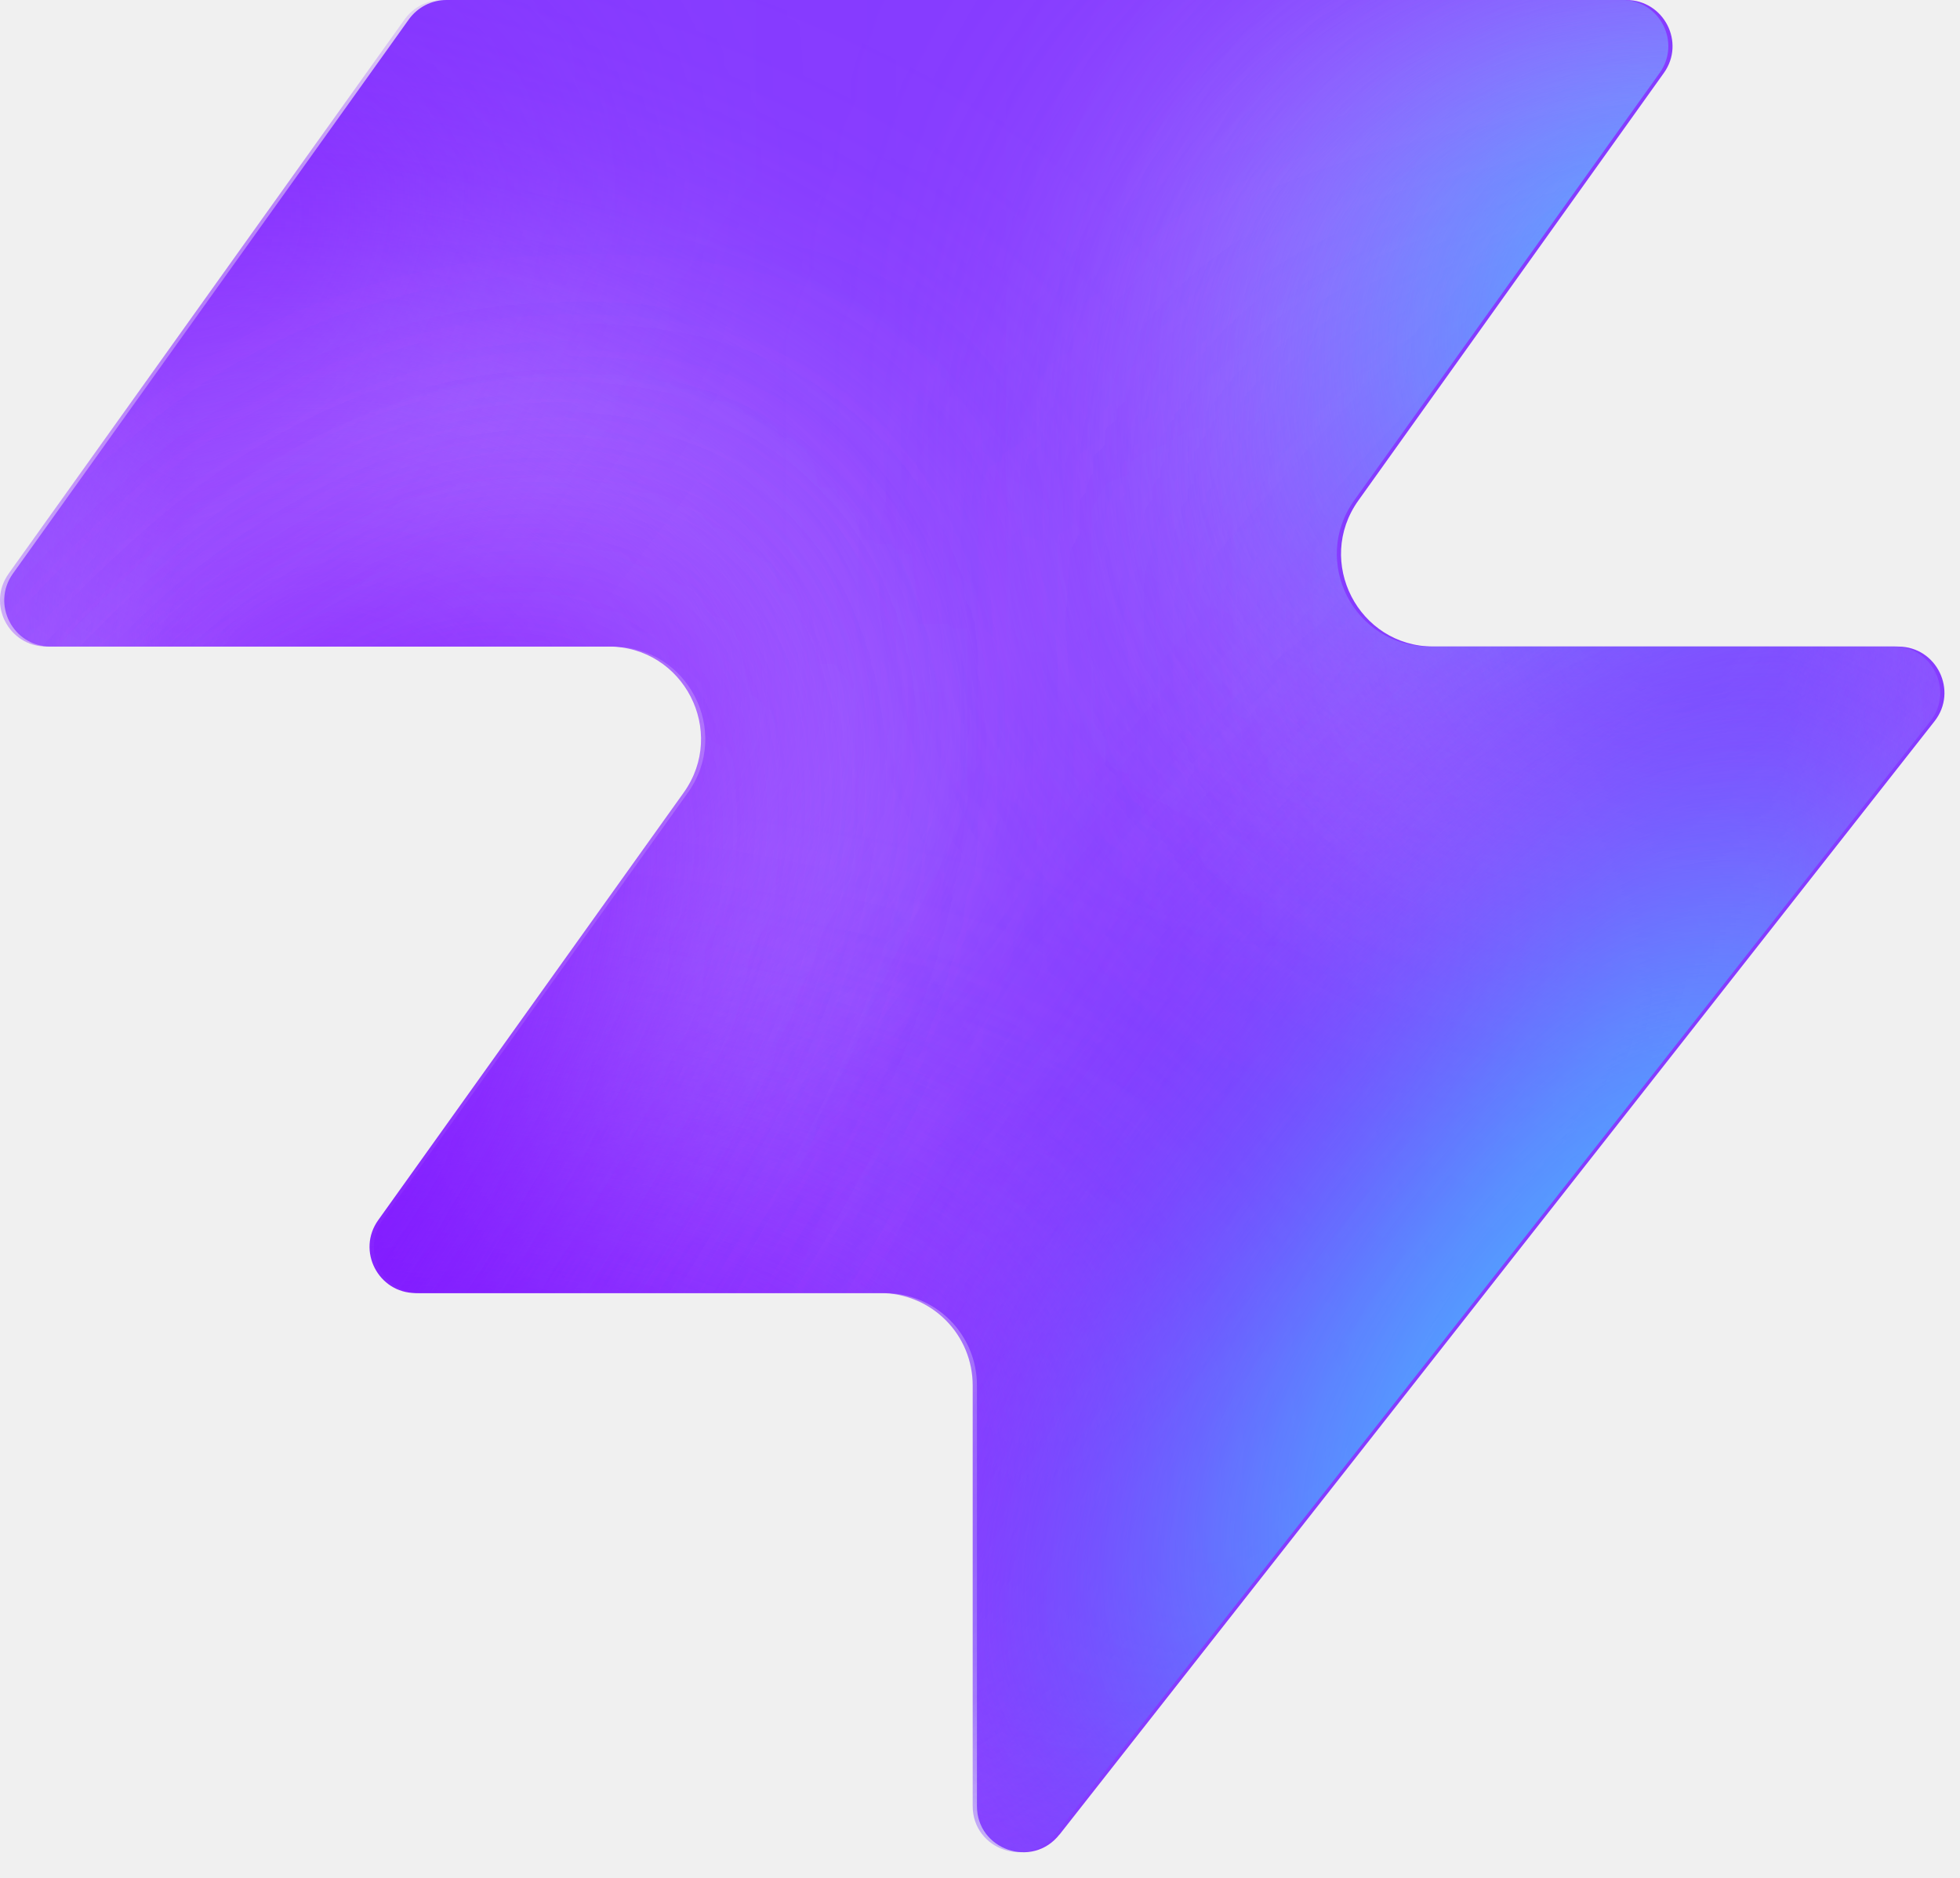
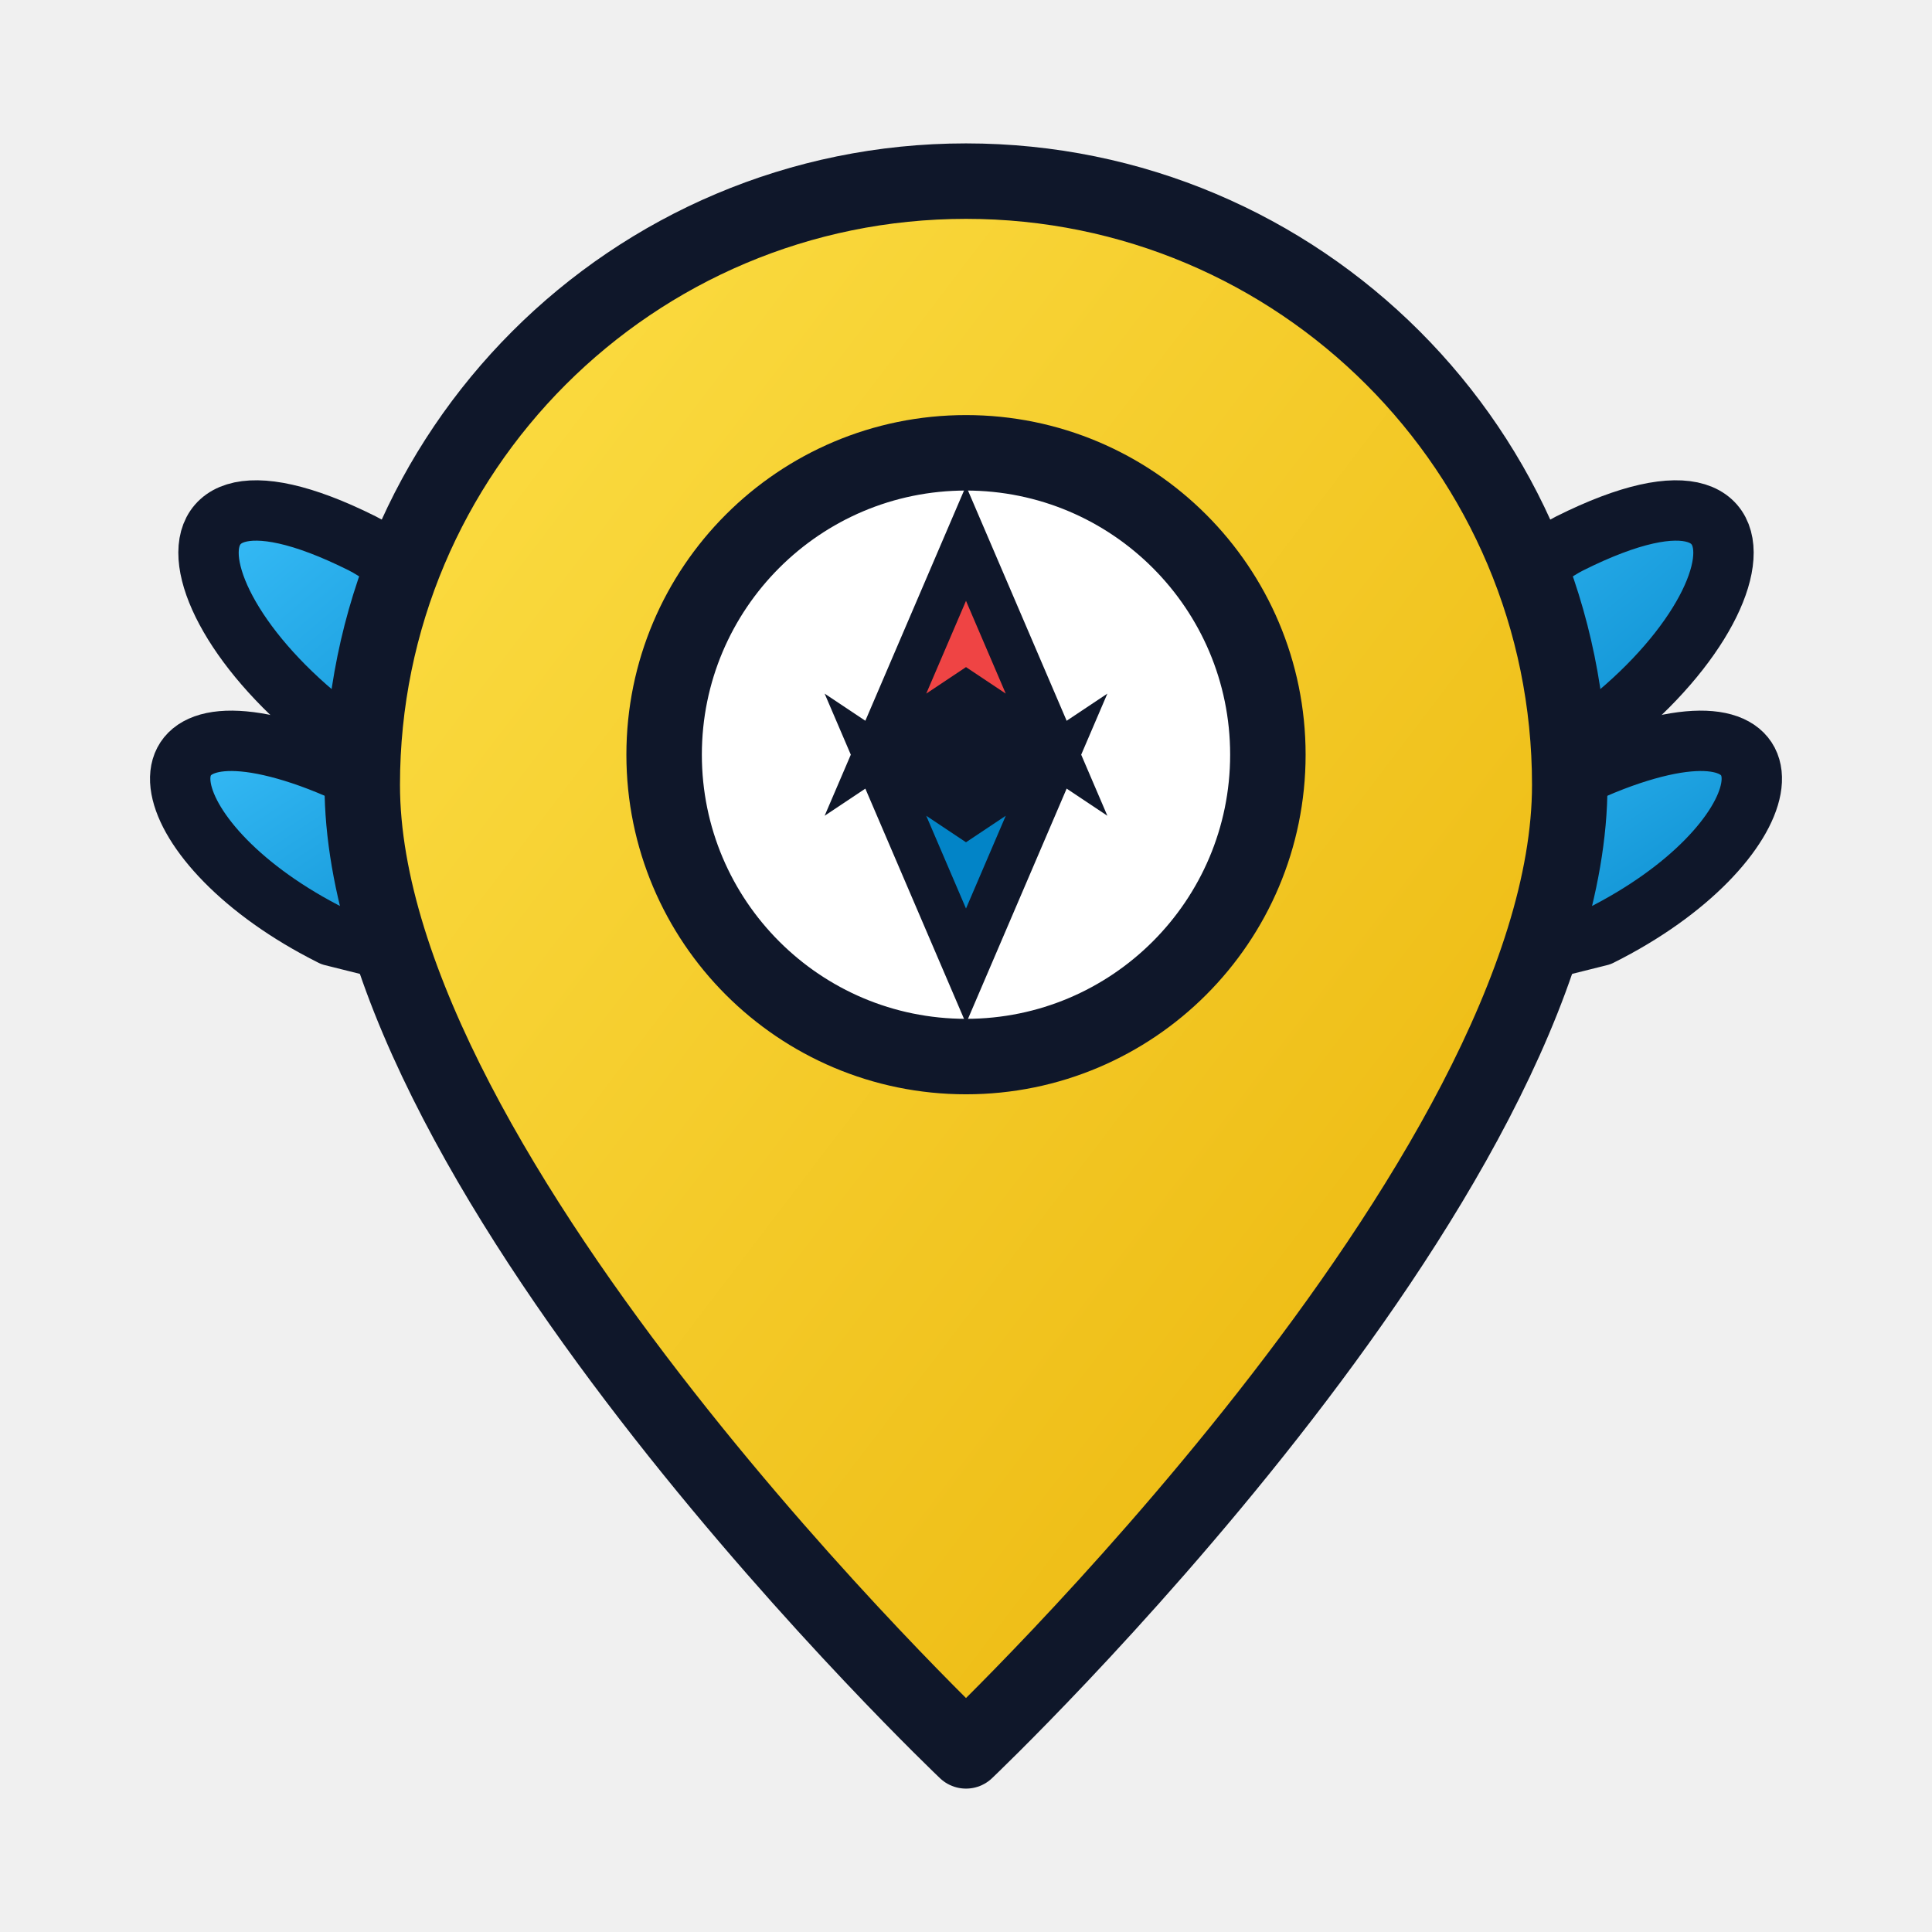
- <svg xmlns="http://www.w3.org/2000/svg" width="48" height="46" fill="none" viewBox="0 0 48 46">
-   <path fill="#863bff" d="M25.946 44.938c-.664.845-2.021.375-2.021-.698V33.937a2.26 2.26 0 0 0-2.262-2.262H10.287c-.92 0-1.456-1.04-.92-1.788l7.48-10.471c1.07-1.497 0-3.578-1.842-3.578H1.237c-.92 0-1.456-1.04-.92-1.788L10.013.474c.214-.297.556-.474.92-.474h28.894c.92 0 1.456 1.04.92 1.788l-7.48 10.471c-1.07 1.498 0 3.579 1.842 3.579h11.377c.943 0 1.473 1.088.89 1.83L25.947 44.94z" style="fill:#863bff;fill:color(display-p3 .525 .23 1);fill-opacity:1" />
-   <mask id="a" width="48" height="46" x="0" y="0" maskUnits="userSpaceOnUse" style="mask-type:alpha">
-     <path fill="#000" d="M25.842 44.938c-.664.844-2.021.375-2.021-.698V33.937a2.26 2.26 0 0 0-2.262-2.262H10.183c-.92 0-1.456-1.04-.92-1.788l7.48-10.471c1.07-1.498 0-3.579-1.842-3.579H1.133c-.92 0-1.456-1.04-.92-1.787L9.91.473c.214-.297.556-.474.92-.474h28.894c.92 0 1.456 1.04.92 1.788l-7.48 10.471c-1.07 1.498 0 3.578 1.842 3.578h11.377c.943 0 1.473 1.088.89 1.832L25.843 44.94z" style="fill:#000;fill-opacity:1" />
-   </mask>
-   <g mask="url(#a)">
-     <g filter="url(#b)">
-       <ellipse cx="5.508" cy="14.704" fill="#ede6ff" rx="5.508" ry="14.704" style="fill:#ede6ff;fill:color(display-p3 .927 .903 1);fill-opacity:1" transform="matrix(.00324 1 1 -.00324 -4.47 31.516)" />
-     </g>
-     <g filter="url(#c)">
-       <ellipse cx="10.399" cy="29.851" fill="#ede6ff" rx="10.399" ry="29.851" style="fill:#ede6ff;fill:color(display-p3 .927 .903 1);fill-opacity:1" transform="matrix(.00324 1 1 -.00324 -39.328 7.883)" />
-     </g>
-     <g filter="url(#d)">
-       <ellipse cx="5.508" cy="30.487" fill="#7e14ff" rx="5.508" ry="30.487" style="fill:#7e14ff;fill:color(display-p3 .492 .077 1);fill-opacity:1" transform="rotate(89.814 -25.913 -14.639)scale(1 -1)" />
-     </g>
-     <g filter="url(#e)">
-       <ellipse cx="5.508" cy="30.599" fill="#7e14ff" rx="5.508" ry="30.599" style="fill:#7e14ff;fill:color(display-p3 .492 .077 1);fill-opacity:1" transform="rotate(89.814 -32.644 -3.334)scale(1 -1)" />
-     </g>
-     <g filter="url(#f)">
-       <ellipse cx="5.508" cy="30.599" fill="#7e14ff" rx="5.508" ry="30.599" style="fill:#7e14ff;fill:color(display-p3 .492 .077 1);fill-opacity:1" transform="matrix(.00324 1 1 -.00324 -34.34 30.47)" />
-     </g>
-     <g filter="url(#g)">
-       <ellipse cx="14.072" cy="22.078" fill="#ede6ff" rx="14.072" ry="22.078" style="fill:#ede6ff;fill:color(display-p3 .927 .903 1);fill-opacity:1" transform="rotate(93.35 24.506 48.493)scale(-1 1)" />
-     </g>
-     <g filter="url(#h)">
-       <ellipse cx="3.47" cy="21.501" fill="#7e14ff" rx="3.47" ry="21.501" style="fill:#7e14ff;fill:color(display-p3 .492 .077 1);fill-opacity:1" transform="rotate(89.009 28.708 47.59)scale(-1 1)" />
-     </g>
-     <g filter="url(#i)">
-       <ellipse cx="3.47" cy="21.501" fill="#7e14ff" rx="3.47" ry="21.501" style="fill:#7e14ff;fill:color(display-p3 .492 .077 1);fill-opacity:1" transform="rotate(89.009 28.708 47.59)scale(-1 1)" />
-     </g>
-     <g filter="url(#j)">
-       <ellipse cx=".387" cy="8.972" fill="#7e14ff" rx="4.407" ry="29.108" style="fill:#7e14ff;fill:color(display-p3 .492 .077 1);fill-opacity:1" transform="rotate(39.51 .387 8.972)" />
-     </g>
-     <g filter="url(#k)">
-       <ellipse cx="47.523" cy="-6.092" fill="#7e14ff" rx="4.407" ry="29.108" style="fill:#7e14ff;fill:color(display-p3 .492 .077 1);fill-opacity:1" transform="rotate(37.892 47.523 -6.092)" />
-     </g>
-     <g filter="url(#l)">
-       <ellipse cx="41.412" cy="6.333" fill="#47bfff" rx="5.971" ry="9.665" style="fill:#47bfff;fill:color(display-p3 .28 .748 1);fill-opacity:1" transform="rotate(37.892 41.412 6.333)" />
-     </g>
-     <g filter="url(#m)">
-       <ellipse cx="-1.879" cy="38.332" fill="#7e14ff" rx="4.407" ry="29.108" style="fill:#7e14ff;fill:color(display-p3 .492 .077 1);fill-opacity:1" transform="rotate(37.892 -1.88 38.332)" />
-     </g>
-     <g filter="url(#n)">
-       <ellipse cx="-1.879" cy="38.332" fill="#7e14ff" rx="4.407" ry="29.108" style="fill:#7e14ff;fill:color(display-p3 .492 .077 1);fill-opacity:1" transform="rotate(37.892 -1.88 38.332)" />
-     </g>
-     <g filter="url(#o)">
-       <ellipse cx="35.651" cy="29.907" fill="#7e14ff" rx="4.407" ry="29.108" style="fill:#7e14ff;fill:color(display-p3 .492 .077 1);fill-opacity:1" transform="rotate(37.892 35.651 29.907)" />
-     </g>
-     <g filter="url(#p)">
-       <ellipse cx="38.418" cy="32.4" fill="#47bfff" rx="5.971" ry="15.297" style="fill:#47bfff;fill:color(display-p3 .28 .748 1);fill-opacity:1" transform="rotate(37.892 38.418 32.4)" />
-     </g>
-   </g>
+ <svg xmlns="http://www.w3.org/2000/svg" viewBox="0 0 64 64" width="64" height="64">
  <defs>
-     <filter id="b" width="60.045" height="41.654" x="-19.77" y="16.149" color-interpolation-filters="sRGB" filterUnits="userSpaceOnUse">
-       <feFlood flood-opacity="0" result="BackgroundImageFix" />
-       <feBlend in="SourceGraphic" in2="BackgroundImageFix" result="shape" />
-       <feGaussianBlur result="effect1_foregroundBlur_2002_17158" stdDeviation="7.659" />
-     </filter>
-     <filter id="c" width="90.34" height="51.437" x="-54.613" y="-7.533" color-interpolation-filters="sRGB" filterUnits="userSpaceOnUse">
-       <feFlood flood-opacity="0" result="BackgroundImageFix" />
-       <feBlend in="SourceGraphic" in2="BackgroundImageFix" result="shape" />
-       <feGaussianBlur result="effect1_foregroundBlur_2002_17158" stdDeviation="7.659" />
-     </filter>
-     <filter id="d" width="79.355" height="29.4" x="-49.64" y="2.03" color-interpolation-filters="sRGB" filterUnits="userSpaceOnUse">
-       <feFlood flood-opacity="0" result="BackgroundImageFix" />
-       <feBlend in="SourceGraphic" in2="BackgroundImageFix" result="shape" />
-       <feGaussianBlur result="effect1_foregroundBlur_2002_17158" stdDeviation="4.596" />
-     </filter>
-     <filter id="e" width="79.579" height="29.4" x="-45.045" y="20.029" color-interpolation-filters="sRGB" filterUnits="userSpaceOnUse">
-       <feFlood flood-opacity="0" result="BackgroundImageFix" />
-       <feBlend in="SourceGraphic" in2="BackgroundImageFix" result="shape" />
-       <feGaussianBlur result="effect1_foregroundBlur_2002_17158" stdDeviation="4.596" />
-     </filter>
-     <filter id="f" width="79.579" height="29.4" x="-43.513" y="21.178" color-interpolation-filters="sRGB" filterUnits="userSpaceOnUse">
-       <feFlood flood-opacity="0" result="BackgroundImageFix" />
-       <feBlend in="SourceGraphic" in2="BackgroundImageFix" result="shape" />
-       <feGaussianBlur result="effect1_foregroundBlur_2002_17158" stdDeviation="4.596" />
-     </filter>
-     <filter id="g" width="74.749" height="58.852" x="15.756" y="-17.901" color-interpolation-filters="sRGB" filterUnits="userSpaceOnUse">
-       <feFlood flood-opacity="0" result="BackgroundImageFix" />
-       <feBlend in="SourceGraphic" in2="BackgroundImageFix" result="shape" />
-       <feGaussianBlur result="effect1_foregroundBlur_2002_17158" stdDeviation="7.659" />
-     </filter>
-     <filter id="h" width="61.377" height="25.362" x="23.548" y="2.284" color-interpolation-filters="sRGB" filterUnits="userSpaceOnUse">
-       <feFlood flood-opacity="0" result="BackgroundImageFix" />
-       <feBlend in="SourceGraphic" in2="BackgroundImageFix" result="shape" />
-       <feGaussianBlur result="effect1_foregroundBlur_2002_17158" stdDeviation="4.596" />
-     </filter>
-     <filter id="i" width="61.377" height="25.362" x="23.548" y="2.284" color-interpolation-filters="sRGB" filterUnits="userSpaceOnUse">
-       <feFlood flood-opacity="0" result="BackgroundImageFix" />
-       <feBlend in="SourceGraphic" in2="BackgroundImageFix" result="shape" />
-       <feGaussianBlur result="effect1_foregroundBlur_2002_17158" stdDeviation="4.596" />
-     </filter>
-     <filter id="j" width="56.045" height="63.649" x="-27.636" y="-22.853" color-interpolation-filters="sRGB" filterUnits="userSpaceOnUse">
-       <feFlood flood-opacity="0" result="BackgroundImageFix" />
-       <feBlend in="SourceGraphic" in2="BackgroundImageFix" result="shape" />
-       <feGaussianBlur result="effect1_foregroundBlur_2002_17158" stdDeviation="4.596" />
-     </filter>
-     <filter id="k" width="54.814" height="64.646" x="20.116" y="-38.415" color-interpolation-filters="sRGB" filterUnits="userSpaceOnUse">
-       <feFlood flood-opacity="0" result="BackgroundImageFix" />
-       <feBlend in="SourceGraphic" in2="BackgroundImageFix" result="shape" />
-       <feGaussianBlur result="effect1_foregroundBlur_2002_17158" stdDeviation="4.596" />
-     </filter>
-     <filter id="l" width="33.541" height="35.313" x="24.641" y="-11.323" color-interpolation-filters="sRGB" filterUnits="userSpaceOnUse">
-       <feFlood flood-opacity="0" result="BackgroundImageFix" />
-       <feBlend in="SourceGraphic" in2="BackgroundImageFix" result="shape" />
-       <feGaussianBlur result="effect1_foregroundBlur_2002_17158" stdDeviation="4.596" />
-     </filter>
-     <filter id="m" width="54.814" height="64.646" x="-29.286" y="6.009" color-interpolation-filters="sRGB" filterUnits="userSpaceOnUse">
-       <feFlood flood-opacity="0" result="BackgroundImageFix" />
-       <feBlend in="SourceGraphic" in2="BackgroundImageFix" result="shape" />
-       <feGaussianBlur result="effect1_foregroundBlur_2002_17158" stdDeviation="4.596" />
-     </filter>
-     <filter id="n" width="54.814" height="64.646" x="-29.286" y="6.009" color-interpolation-filters="sRGB" filterUnits="userSpaceOnUse">
-       <feFlood flood-opacity="0" result="BackgroundImageFix" />
-       <feBlend in="SourceGraphic" in2="BackgroundImageFix" result="shape" />
-       <feGaussianBlur result="effect1_foregroundBlur_2002_17158" stdDeviation="4.596" />
-     </filter>
-     <filter id="o" width="54.814" height="64.646" x="8.244" y="-2.416" color-interpolation-filters="sRGB" filterUnits="userSpaceOnUse">
-       <feFlood flood-opacity="0" result="BackgroundImageFix" />
-       <feBlend in="SourceGraphic" in2="BackgroundImageFix" result="shape" />
-       <feGaussianBlur result="effect1_foregroundBlur_2002_17158" stdDeviation="4.596" />
-     </filter>
-     <filter id="p" width="39.409" height="43.623" x="18.713" y="10.588" color-interpolation-filters="sRGB" filterUnits="userSpaceOnUse">
-       <feFlood flood-opacity="0" result="BackgroundImageFix" />
-       <feBlend in="SourceGraphic" in2="BackgroundImageFix" result="shape" />
-       <feGaussianBlur result="effect1_foregroundBlur_2002_17158" stdDeviation="4.596" />
-     </filter>
+     <linearGradient id="pinGrad" x1="0%" y1="0%" x2="100%" y2="100%">
+       <stop offset="0%" stop-color="#fde047" />
+       <stop offset="100%" stop-color="#eab308" />
+     </linearGradient>
+     <linearGradient id="wingGrad" x1="0%" y1="0%" x2="100%" y2="100%">
+       <stop offset="0%" stop-color="#38bdf8" />
+       <stop offset="100%" stop-color="#0284c7" />
+     </linearGradient>
  </defs>
+   <path d="M14 26 C6 22 4 14 12 18 C14 19 19 24 20 28 Z" fill="url(#wingGrad)" stroke="#0f172a" stroke-width="2" stroke-linejoin="round" />
+   <path d="M11 31 C5 28 4 23 10 25 C13 26 18 29 19 33 Z" fill="url(#wingGrad)" stroke="#0f172a" stroke-width="2" stroke-linejoin="round" />
+   <path d="M50 26 C58 22 60 14 52 18 C50 19 45 24 44 28 Z" fill="url(#wingGrad)" stroke="#0f172a" stroke-width="2" stroke-linejoin="round" />
+   <path d="M53 31 C59 28 60 23 54 25 C51 26 46 29 45 33 Z" fill="url(#wingGrad)" stroke="#0f172a" stroke-width="2" stroke-linejoin="round" />
+   <path d="M32 6 C20.95 6 12 14.95 12 26 C12 39 32 58 32 58 C32 58 52 39 52 26 C52 14.95 43.05 6 32 6 Z" fill="url(#pinGrad)" stroke="#0f172a" stroke-width="2.5" stroke-linejoin="round" />
+   <circle cx="32" cy="25" r="10" fill="#ffffff" stroke="#0f172a" stroke-width="2.5" />
+   <polygon points="32,18 35,25 32,23 29,25" fill="#ef4444" stroke="#0f172a" stroke-width="1.5" />
+   <polygon points="32,32 35,25 32,27 29,25" fill="#0284c7" stroke="#0f172a" stroke-width="1.5" />
+   <circle cx="32" cy="25" r="2" fill="#0f172a" />
</svg>
